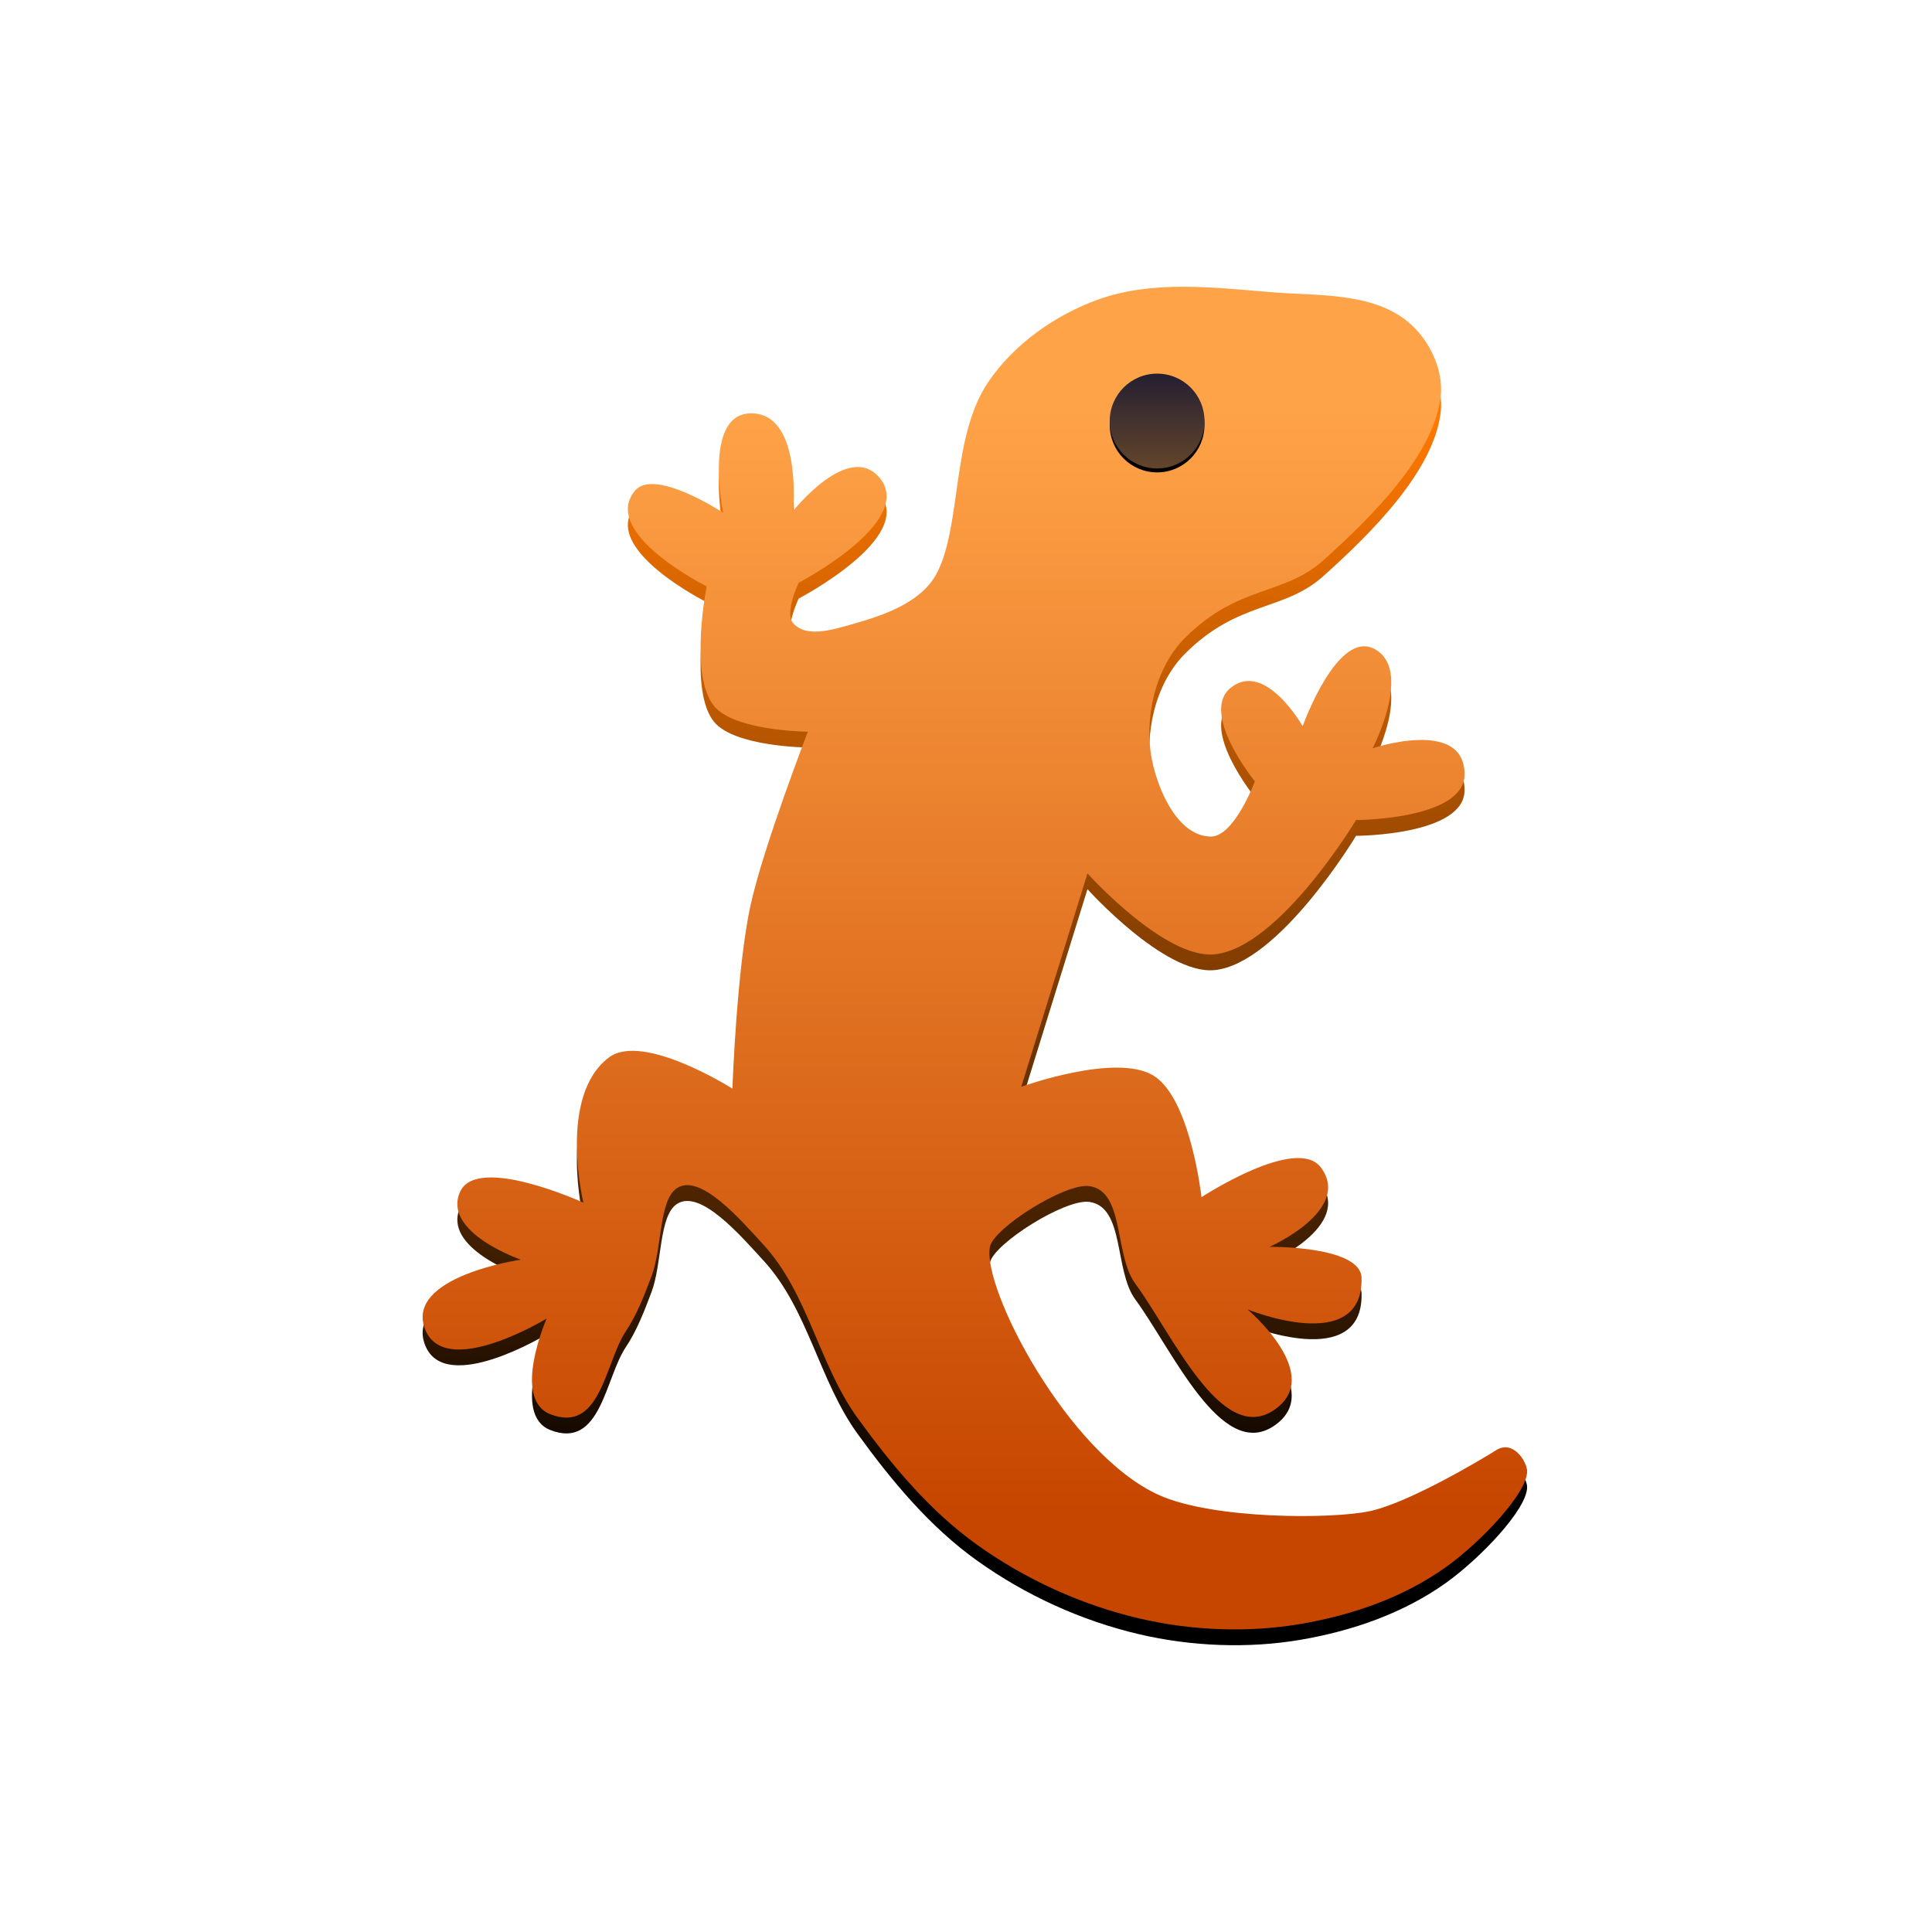
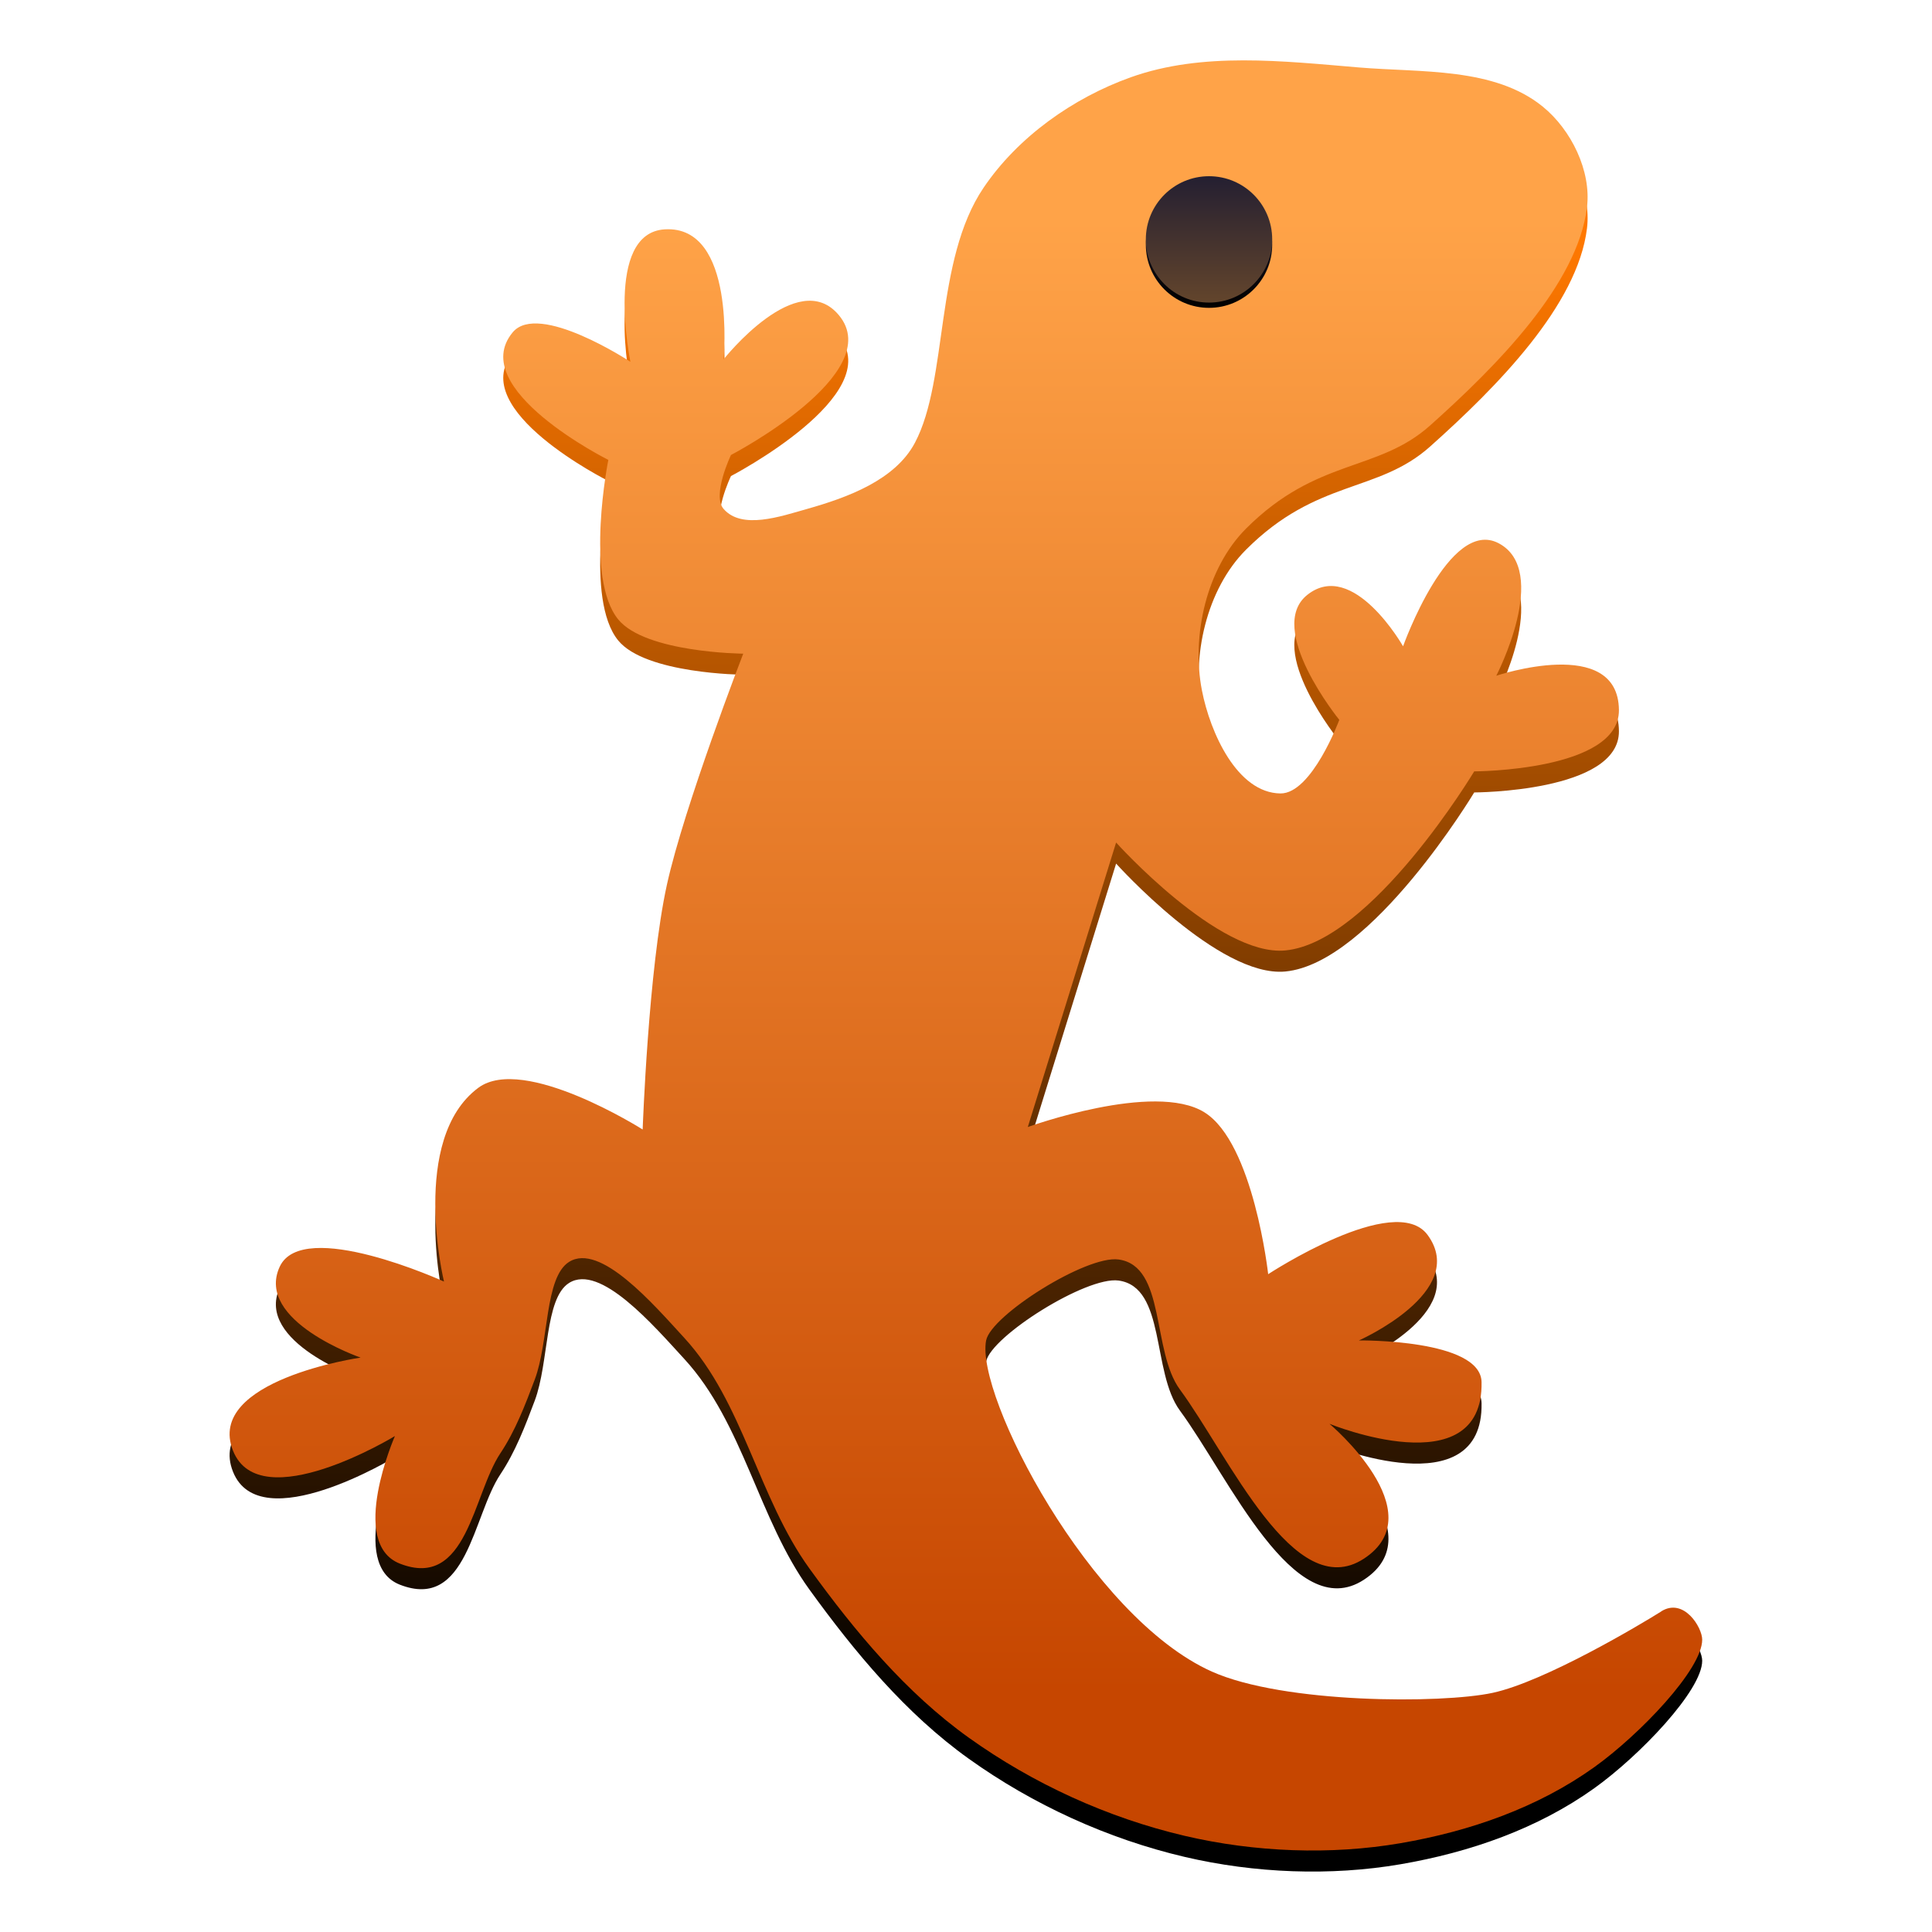
- <svg xmlns="http://www.w3.org/2000/svg" height="128px" viewBox="0 0 128 128" width="128px">
-   <linearGradient id="a" gradientUnits="userSpaceOnUse" x1="64.588" x2="64.588" y1="27.936" y2="101.111">
-     <stop offset="0" stop-color="#ff7800" />
-     <stop offset="1" />
-   </linearGradient>
-   <linearGradient id="b" gradientUnits="userSpaceOnUse" x1="64.588" x2="64.588" y1="26.889" y2="100.064">
-     <stop offset="0" stop-color="#ffa348" />
-     <stop offset="1" stop-color="#c64600" />
-   </linearGradient>
-   <linearGradient id="c" gradientUnits="userSpaceOnUse" x1="76.663" x2="76.663" y1="25.017" y2="31.296">
-     <stop offset="0" stop-color="#241f31" />
-     <stop offset="1" />
-   </linearGradient>
-   <linearGradient id="d" gradientUnits="userSpaceOnUse" x1="76.663" x2="76.663" y1="24.756" y2="31.035">
-     <stop offset="0" stop-color="#241f31" />
-     <stop offset="1" stop-color="#63452c" />
-   </linearGradient>
-   <g fill-rule="evenodd">
-     <path d="m 99.133 97.121 c -1.008 0.633 -5.781 3.484 -8.379 4.043 c -2.527 0.543 -10.383 0.543 -13.953 -1.059 c -6.059 -2.715 -11.754 -13.719 -11.215 -16.453 c 0.25 -1.25 4.98 -4.242 6.582 -4.023 c 2.359 0.324 1.637 4.543 3.047 6.461 c 2.453 3.336 5.672 10.672 9.141 8.41 c 3.531 -2.305 -1.707 -6.703 -1.707 -6.703 s 7.652 3.121 7.559 -2.074 c -0.039 -2.145 -6.094 -2.07 -6.094 -2.07 s 5.48 -2.422 3.41 -5.242 c -1.605 -2.191 -7.922 1.953 -7.922 1.953 s -0.719 -6.523 -3.168 -8.047 c -2.492 -1.547 -8.773 0.734 -8.773 0.734 l 4.387 -14.141 s 5.102 5.68 8.41 5.363 c 4.289 -0.41 9.383 -8.898 9.383 -8.898 s 7.215 -0.012 7.191 -3.047 c -0.031 -3.742 -6.094 -1.703 -6.094 -1.703 s 2.703 -5.215 0.121 -6.582 c -2.465 -1.309 -4.754 5.117 -4.754 5.117 s -2.473 -4.359 -4.75 -2.559 c -2.113 1.668 1.582 6.215 1.582 6.215 s -1.363 3.676 -2.926 3.656 c -2.145 -0.023 -3.488 -3.012 -3.898 -5.117 c -0.531 -2.727 0.227 -6.078 2.195 -8.043 c 3.527 -3.527 6.535 -2.793 9.141 -5.121 c 3.32 -2.965 7.332 -7.02 7.797 -10.848 c 0.223 -1.805 -0.781 -3.848 -2.191 -4.996 c -2.418 -1.969 -6.035 -1.688 -9.141 -1.949 c -3.77 -0.316 -7.773 -0.785 -11.336 0.488 c -2.867 1.023 -5.605 2.961 -7.312 5.484 c -2.453 3.621 -1.742 9.516 -3.41 12.676 c -0.98 1.852 -3.348 2.719 -5.363 3.289 c -1.332 0.375 -3.238 1.039 -4.145 0 c -0.594 -0.68 0.367 -2.68 0.367 -2.68 s 7.773 -4.051 5.359 -6.949 c -2.047 -2.461 -5.727 2.195 -5.727 2.195 s 0.641 -6.676 -2.926 -6.461 c -3.035 0.184 -1.707 6.582 -1.707 6.582 s -4.566 -3.012 -5.848 -1.461 c -2.324 2.801 4.754 6.336 4.754 6.336 s -1.184 5.867 0.484 7.922 c 1.355 1.668 6.219 1.707 6.219 1.707 s -2.934 7.582 -3.793 11.477 c -0.922 4.188 -1.207 12.168 -1.207 12.168 s -5.91 -3.746 -8.164 -2.074 c -3.43 2.547 -1.707 9.629 -1.707 9.629 s -7.031 -3.207 -8.164 -0.73 c -1.234 2.695 4.02 4.508 4.02 4.508 s -7.746 1.121 -6.336 4.633 c 1.344 3.348 8.043 -0.73 8.043 -0.73 s -2.336 5.324 0.242 6.336 c 3.348 1.312 3.629 -3.426 5 -5.484 c 0.746 -1.117 1.23 -2.398 1.707 -3.656 c 0.715 -1.898 0.48 -5.078 1.703 -5.848 c 1.543 -0.977 4.184 2.09 5.73 3.777 c 2.938 3.199 3.668 7.934 6.215 11.457 c 2.258 3.117 4.789 6.168 7.922 8.406 c 3.195 2.285 6.902 3.98 10.727 4.875 c 3.48 0.816 7.262 0.961 10.723 0.367 c 3.461 -0.594 6.824 -1.773 9.629 -3.777 c 2.25 -1.613 5.367 -4.863 5.363 -6.34 c -0.004 -0.609 -0.914 -2.109 -2.043 -1.398 z m 0 0" fill="url(#a)" />
-     <path d="m 99.133 96.074 c -1.008 0.633 -5.781 3.484 -8.379 4.043 c -2.527 0.543 -10.383 0.543 -13.953 -1.059 c -6.059 -2.715 -11.754 -13.719 -11.215 -16.453 c 0.25 -1.25 4.98 -4.242 6.582 -4.023 c 2.359 0.324 1.637 4.543 3.047 6.461 c 2.453 3.336 5.672 10.672 9.141 8.41 c 3.531 -2.301 -1.707 -6.703 -1.707 -6.703 s 7.652 3.125 7.559 -2.074 c -0.039 -2.145 -6.094 -2.07 -6.094 -2.07 s 5.48 -2.422 3.41 -5.242 c -1.605 -2.191 -7.922 1.953 -7.922 1.953 s -0.719 -6.523 -3.168 -8.047 c -2.492 -1.547 -8.773 0.734 -8.773 0.734 l 4.387 -14.141 s 5.102 5.68 8.41 5.363 c 4.289 -0.41 9.383 -8.895 9.383 -8.895 s 7.215 -0.016 7.191 -3.047 c -0.031 -3.746 -6.094 -1.707 -6.094 -1.707 s 2.703 -5.211 0.121 -6.582 c -2.465 -1.309 -4.754 5.117 -4.754 5.117 s -2.473 -4.359 -4.75 -2.559 c -2.113 1.668 1.582 6.215 1.582 6.215 s -1.363 3.676 -2.926 3.656 c -2.145 -0.023 -3.488 -3.012 -3.898 -5.117 c -0.531 -2.727 0.227 -6.078 2.195 -8.043 c 3.527 -3.527 6.535 -2.793 9.141 -5.121 c 3.32 -2.965 7.332 -7.02 7.797 -10.844 c 0.223 -1.809 -0.781 -3.852 -2.191 -5 c -2.418 -1.965 -6.035 -1.688 -9.141 -1.949 c -3.77 -0.316 -7.773 -0.785 -11.336 0.488 c -2.867 1.023 -5.605 2.961 -7.312 5.484 c -2.453 3.621 -1.742 9.516 -3.41 12.676 c -0.98 1.852 -3.348 2.719 -5.363 3.289 c -1.332 0.375 -3.238 1.043 -4.145 0 c -0.594 -0.68 0.367 -2.68 0.367 -2.68 s 7.773 -4.051 5.359 -6.949 c -2.047 -2.461 -5.727 2.195 -5.727 2.195 s 0.641 -6.676 -2.926 -6.461 c -3.035 0.184 -1.707 6.582 -1.707 6.582 s -4.566 -3.012 -5.848 -1.461 c -2.324 2.801 4.754 6.336 4.754 6.336 s -1.184 5.867 0.484 7.922 c 1.355 1.668 6.219 1.707 6.219 1.707 s -2.934 7.582 -3.793 11.477 c -0.922 4.188 -1.207 12.168 -1.207 12.168 s -5.91 -3.746 -8.164 -2.074 c -3.43 2.547 -1.707 9.629 -1.707 9.629 s -7.031 -3.207 -8.164 -0.73 c -1.234 2.695 4.02 4.508 4.02 4.508 s -7.746 1.121 -6.336 4.633 c 1.344 3.348 8.043 -0.73 8.043 -0.73 s -2.336 5.324 0.242 6.336 c 3.348 1.312 3.629 -3.426 5 -5.484 c 0.746 -1.117 1.23 -2.398 1.707 -3.656 c 0.715 -1.898 0.48 -5.078 1.703 -5.848 c 1.543 -0.977 4.184 2.09 5.73 3.777 c 2.938 3.199 3.668 7.938 6.215 11.457 c 2.258 3.117 4.789 6.168 7.922 8.406 c 3.195 2.285 6.902 3.98 10.727 4.875 c 3.48 0.82 7.262 0.961 10.723 0.367 c 3.461 -0.594 6.824 -1.77 9.629 -3.777 c 2.25 -1.609 5.367 -4.863 5.363 -6.34 c -0.004 -0.609 -0.914 -2.109 -2.043 -1.398 z m 0 0" fill="url(#b)" />
-     <path d="m 79.801 28.156 c 0 1.734 -1.402 3.141 -3.137 3.141 c -1.734 0 -3.141 -1.406 -3.141 -3.141 s 1.406 -3.141 3.141 -3.141 c 1.734 0 3.137 1.406 3.137 3.141 z m 0 0" fill="url(#c)" />
-     <path d="m 79.801 27.895 c 0 1.734 -1.402 3.141 -3.137 3.141 c -1.734 0 -3.141 -1.406 -3.141 -3.141 s 1.406 -3.141 3.141 -3.141 c 1.734 0 3.137 1.406 3.137 3.141 z m 0 0" fill="url(#d)" />
+ <svg xmlns="http://www.w3.org/2000/svg" xmlns:xlink="http://www.w3.org/1999/xlink" width="96" height="96" viewBox="0 0 25.4 25.4" version="1.1" id="svg1">
+   <defs id="defs1">
+     <linearGradient xlink:href="#linearGradient41" id="linearGradient40" gradientUnits="userSpaceOnUse" gradientTransform="translate(-3.2069893e-7,-0.749997)" x1="65.461" y1="202.789" x2="65.461" y2="272.711" />
+     <linearGradient id="linearGradient41">
+       <stop style="stop-color:#ff7800;stop-opacity:1;" offset="0" id="stop40" />
+       <stop style="stop-color:#000000;stop-opacity:1;" offset="1" id="stop41" />
+     </linearGradient>
+     <linearGradient xlink:href="#linearGradient34" id="linearGradient35" x1="65.461" y1="202.789" x2="65.461" y2="272.711" gradientUnits="userSpaceOnUse" gradientTransform="translate(0,-1.749998)" />
+     <linearGradient id="linearGradient34">
+       <stop style="stop-color:#ffa348;stop-opacity:1;" offset="0" id="stop34" />
+       <stop style="stop-color:#c64600;stop-opacity:1;" offset="1" id="stop35" />
+     </linearGradient>
+     <linearGradient xlink:href="#linearGradient39" id="linearGradient38" gradientUnits="userSpaceOnUse" gradientTransform="matrix(1.230769,0,0,1.230769,-20.00453,-45.7368)" x1="78.816" y1="199.052" x2="78.816" y2="203.927" />
+     <linearGradient id="linearGradient39">
+       <stop style="stop-color:#241f31;stop-opacity:1;" offset="0" id="stop38" />
+       <stop style="stop-color:#000000;stop-opacity:1;" offset="1" id="stop39" />
+     </linearGradient>
+     <linearGradient xlink:href="#linearGradient36" id="linearGradient37" x1="78.816" y1="199.052" x2="78.816" y2="203.927" gradientUnits="userSpaceOnUse" gradientTransform="matrix(1.230769,0,0,1.230769,-20.00453,-45.9868)" />
+     <linearGradient id="linearGradient36">
+       <stop style="stop-color:#241f31;stop-opacity:1;" offset="0" id="stop36" />
+       <stop style="stop-color:#63452c;stop-opacity:1;" offset="1" id="stop37" />
+     </linearGradient>
+   </defs>
+   <g id="g41" transform="matrix(0.2768895,0,0,0.2768895,-5.425587,-52.78437)" style="display:inline;enable-background:new">
+     <path style="display:inline;fill:url(#linearGradient40);fill-rule:evenodd;stroke-width:0;stroke-linecap:square;paint-order:stroke fill markers;enable-background:new" d="m 98.472,268.147 c -0.962,0.605 -5.527,3.331 -8.008,3.865 -2.414,0.52 -9.921,0.517 -13.333,-1.012 -5.788,-2.593 -11.23,-13.11 -10.714,-15.722 0.236,-1.195 4.759,-4.053 6.289,-3.843 2.254,0.31 1.564,4.339 2.911,6.172 2.343,3.188 5.42,10.196 8.734,8.036 3.374,-2.2 -1.63,-6.405 -1.63,-6.405 0,0 7.31,2.985 7.22,-1.98 -0.037,-2.05 -5.823,-1.98 -5.823,-1.98 0,0 5.238,-2.313 3.261,-5.008 -1.537,-2.095 -7.57,1.863 -7.57,1.863 0,0 -0.689,-6.232 -3.028,-7.686 -2.382,-1.481 -8.385,0.699 -8.385,0.699 l 4.193,-13.509 c 0,0 4.873,5.427 8.036,5.124 4.1,-0.393 8.967,-8.502 8.967,-8.502 0,0 6.894,-0.013 6.871,-2.911 -0.028,-3.577 -5.823,-1.63 -5.823,-1.63 0,0 2.583,-4.98 0.116,-6.289 -2.355,-1.249 -4.542,4.891 -4.542,4.891 0,0 -2.366,-4.166 -4.542,-2.446 -2.016,1.594 1.514,5.939 1.514,5.939 0,0 -1.304,3.511 -2.795,3.494 -2.05,-0.024 -3.335,-2.879 -3.727,-4.891 -0.508,-2.607 0.218,-5.809 2.096,-7.686 3.372,-3.371 6.245,-2.669 8.734,-4.891 3.174,-2.834 7.008,-6.709 7.453,-10.365 0.21,-1.725 -0.749,-3.677 -2.096,-4.775 -2.308,-1.88 -5.768,-1.615 -8.734,-1.863 -3.601,-0.302 -7.428,-0.75 -10.831,0.466 -2.742,0.98 -5.355,2.83 -6.988,5.241 -2.344,3.462 -1.664,9.092 -3.261,12.112 -0.937,1.772 -3.196,2.6 -5.124,3.144 -1.27,0.359 -3.092,0.994 -3.96,0 -0.567,-0.649 0.349,-2.562 0.349,-2.562 0,0 7.43,-3.869 5.124,-6.638 -1.958,-2.352 -5.474,2.096 -5.474,2.096 0,0 0.613,-6.378 -2.795,-6.172 -2.9,0.175 -1.63,6.289 -1.63,6.289 0,0 -4.365,-2.877 -5.59,-1.398 -2.219,2.679 4.542,6.056 4.542,6.056 0,0 -1.128,5.608 0.466,7.57 1.294,1.594 5.939,1.63 5.939,1.63 0,0 -2.803,7.246 -3.623,10.967 -0.881,3.999 -1.152,11.626 -1.152,11.626 0,0 -5.648,-3.579 -7.803,-1.98 -3.275,2.431 -1.63,9.2 -1.63,9.2 0,0 -6.719,-3.065 -7.803,-0.699 -1.179,2.575 3.843,4.309 3.843,4.309 0,0 -7.403,1.071 -6.056,4.425 1.284,3.198 7.686,-0.699 7.686,-0.699 0,0 -2.231,5.089 0.233,6.056 3.196,1.254 3.464,-3.274 4.775,-5.241 0.713,-1.069 1.177,-2.291 1.63,-3.494 0.684,-1.816 0.462,-4.852 1.63,-5.59 1.473,-0.931 3.996,2 5.474,3.61 2.807,3.059 3.506,7.584 5.939,10.947 2.157,2.981 4.577,5.895 7.57,8.036 3.052,2.183 6.595,3.802 10.248,4.658 3.328,0.78 6.94,0.917 10.248,0.349 3.308,-0.568 6.521,-1.693 9.2,-3.61 2.15,-1.539 5.129,-4.648 5.124,-6.056 -0.002,-0.582 -0.874,-2.016 -1.951,-1.339 z" id="path4-2" />
+     <path style="fill:url(#linearGradient35);fill-rule:evenodd;stroke-width:0;stroke-linecap:square;paint-order:stroke fill markers" d="m 98.472,267.147 c -0.962,0.605 -5.527,3.331 -8.008,3.865 -2.414,0.52 -9.921,0.517 -13.333,-1.012 -5.788,-2.593 -11.23,-13.11 -10.714,-15.722 0.236,-1.195 4.759,-4.053 6.289,-3.843 2.254,0.31 1.564,4.339 2.911,6.172 2.343,3.188 5.42,10.196 8.734,8.036 3.374,-2.2 -1.63,-6.405 -1.63,-6.405 0,0 7.31,2.985 7.22,-1.98 -0.037,-2.05 -5.823,-1.98 -5.823,-1.98 0,0 5.238,-2.313 3.261,-5.008 -1.537,-2.095 -7.57,1.863 -7.57,1.863 0,0 -0.689,-6.232 -3.028,-7.686 -2.382,-1.481 -8.385,0.699 -8.385,0.699 l 4.193,-13.509 c 0,0 4.873,5.427 8.036,5.124 4.1,-0.393 8.967,-8.502 8.967,-8.502 0,0 6.894,-0.013 6.871,-2.911 -0.028,-3.577 -5.823,-1.63 -5.823,-1.63 0,0 2.583,-4.98 0.116,-6.289 -2.355,-1.249 -4.542,4.891 -4.542,4.891 0,0 -2.366,-4.166 -4.542,-2.446 -2.016,1.594 1.514,5.939 1.514,5.939 0,0 -1.304,3.511 -2.795,3.494 -2.05,-0.024 -3.335,-2.879 -3.727,-4.891 -0.508,-2.607 0.218,-5.809 2.096,-7.686 3.372,-3.371 6.245,-2.669 8.734,-4.891 3.174,-2.834 7.008,-6.709 7.453,-10.365 0.21,-1.725 -0.749,-3.677 -2.096,-4.775 -2.308,-1.88 -5.768,-1.615 -8.734,-1.863 -3.601,-0.302 -7.428,-0.75 -10.831,0.466 -2.742,0.98 -5.355,2.83 -6.988,5.241 -2.344,3.462 -1.664,9.092 -3.261,12.112 -0.937,1.772 -3.196,2.6 -5.124,3.144 -1.27,0.359 -3.092,0.994 -3.96,0 -0.567,-0.649 0.349,-2.562 0.349,-2.562 0,0 7.43,-3.869 5.124,-6.638 -1.958,-2.352 -5.474,2.096 -5.474,2.096 0,0 0.613,-6.378 -2.795,-6.172 -2.9,0.175 -1.63,6.289 -1.63,6.289 0,0 -4.365,-2.877 -5.59,-1.398 -2.219,2.679 4.542,6.056 4.542,6.056 0,0 -1.128,5.608 0.466,7.57 1.294,1.594 5.939,1.63 5.939,1.63 0,0 -2.803,7.246 -3.623,10.967 -0.881,3.999 -1.152,11.626 -1.152,11.626 0,0 -5.648,-3.579 -7.803,-1.98 -3.275,2.431 -1.63,9.2 -1.63,9.2 0,0 -6.719,-3.065 -7.803,-0.699 -1.179,2.575 3.843,4.309 3.843,4.309 0,0 -7.403,1.071 -6.056,4.425 1.284,3.198 7.686,-0.699 7.686,-0.699 0,0 -2.231,5.089 0.233,6.056 3.196,1.254 3.464,-3.274 4.775,-5.241 0.713,-1.069 1.177,-2.291 1.63,-3.494 0.684,-1.816 0.462,-4.852 1.63,-5.59 1.473,-0.931 3.996,2 5.474,3.61 2.807,3.059 3.506,7.584 5.939,10.947 2.157,2.981 4.577,5.895 7.57,8.036 3.052,2.183 6.595,3.802 10.248,4.658 3.328,0.78 6.94,0.917 10.248,0.349 3.308,-0.568 6.521,-1.693 9.2,-3.61 2.15,-1.539 5.129,-4.648 5.124,-6.056 -0.002,-0.582 -0.874,-2.016 -1.951,-1.339 z" id="path4" />
+     <circle style="display:inline;fill:url(#linearGradient38);fill-rule:evenodd;stroke-width:0;stroke-linecap:square;paint-order:stroke fill markers;enable-background:new" id="path35-3" cx="77" cy="202.25" r="3" />
+     <circle style="fill:url(#linearGradient37);fill-rule:evenodd;stroke-width:0;stroke-linecap:square;paint-order:stroke fill markers" id="path35" cx="77" cy="202" r="3" />
  </g>
</svg>
